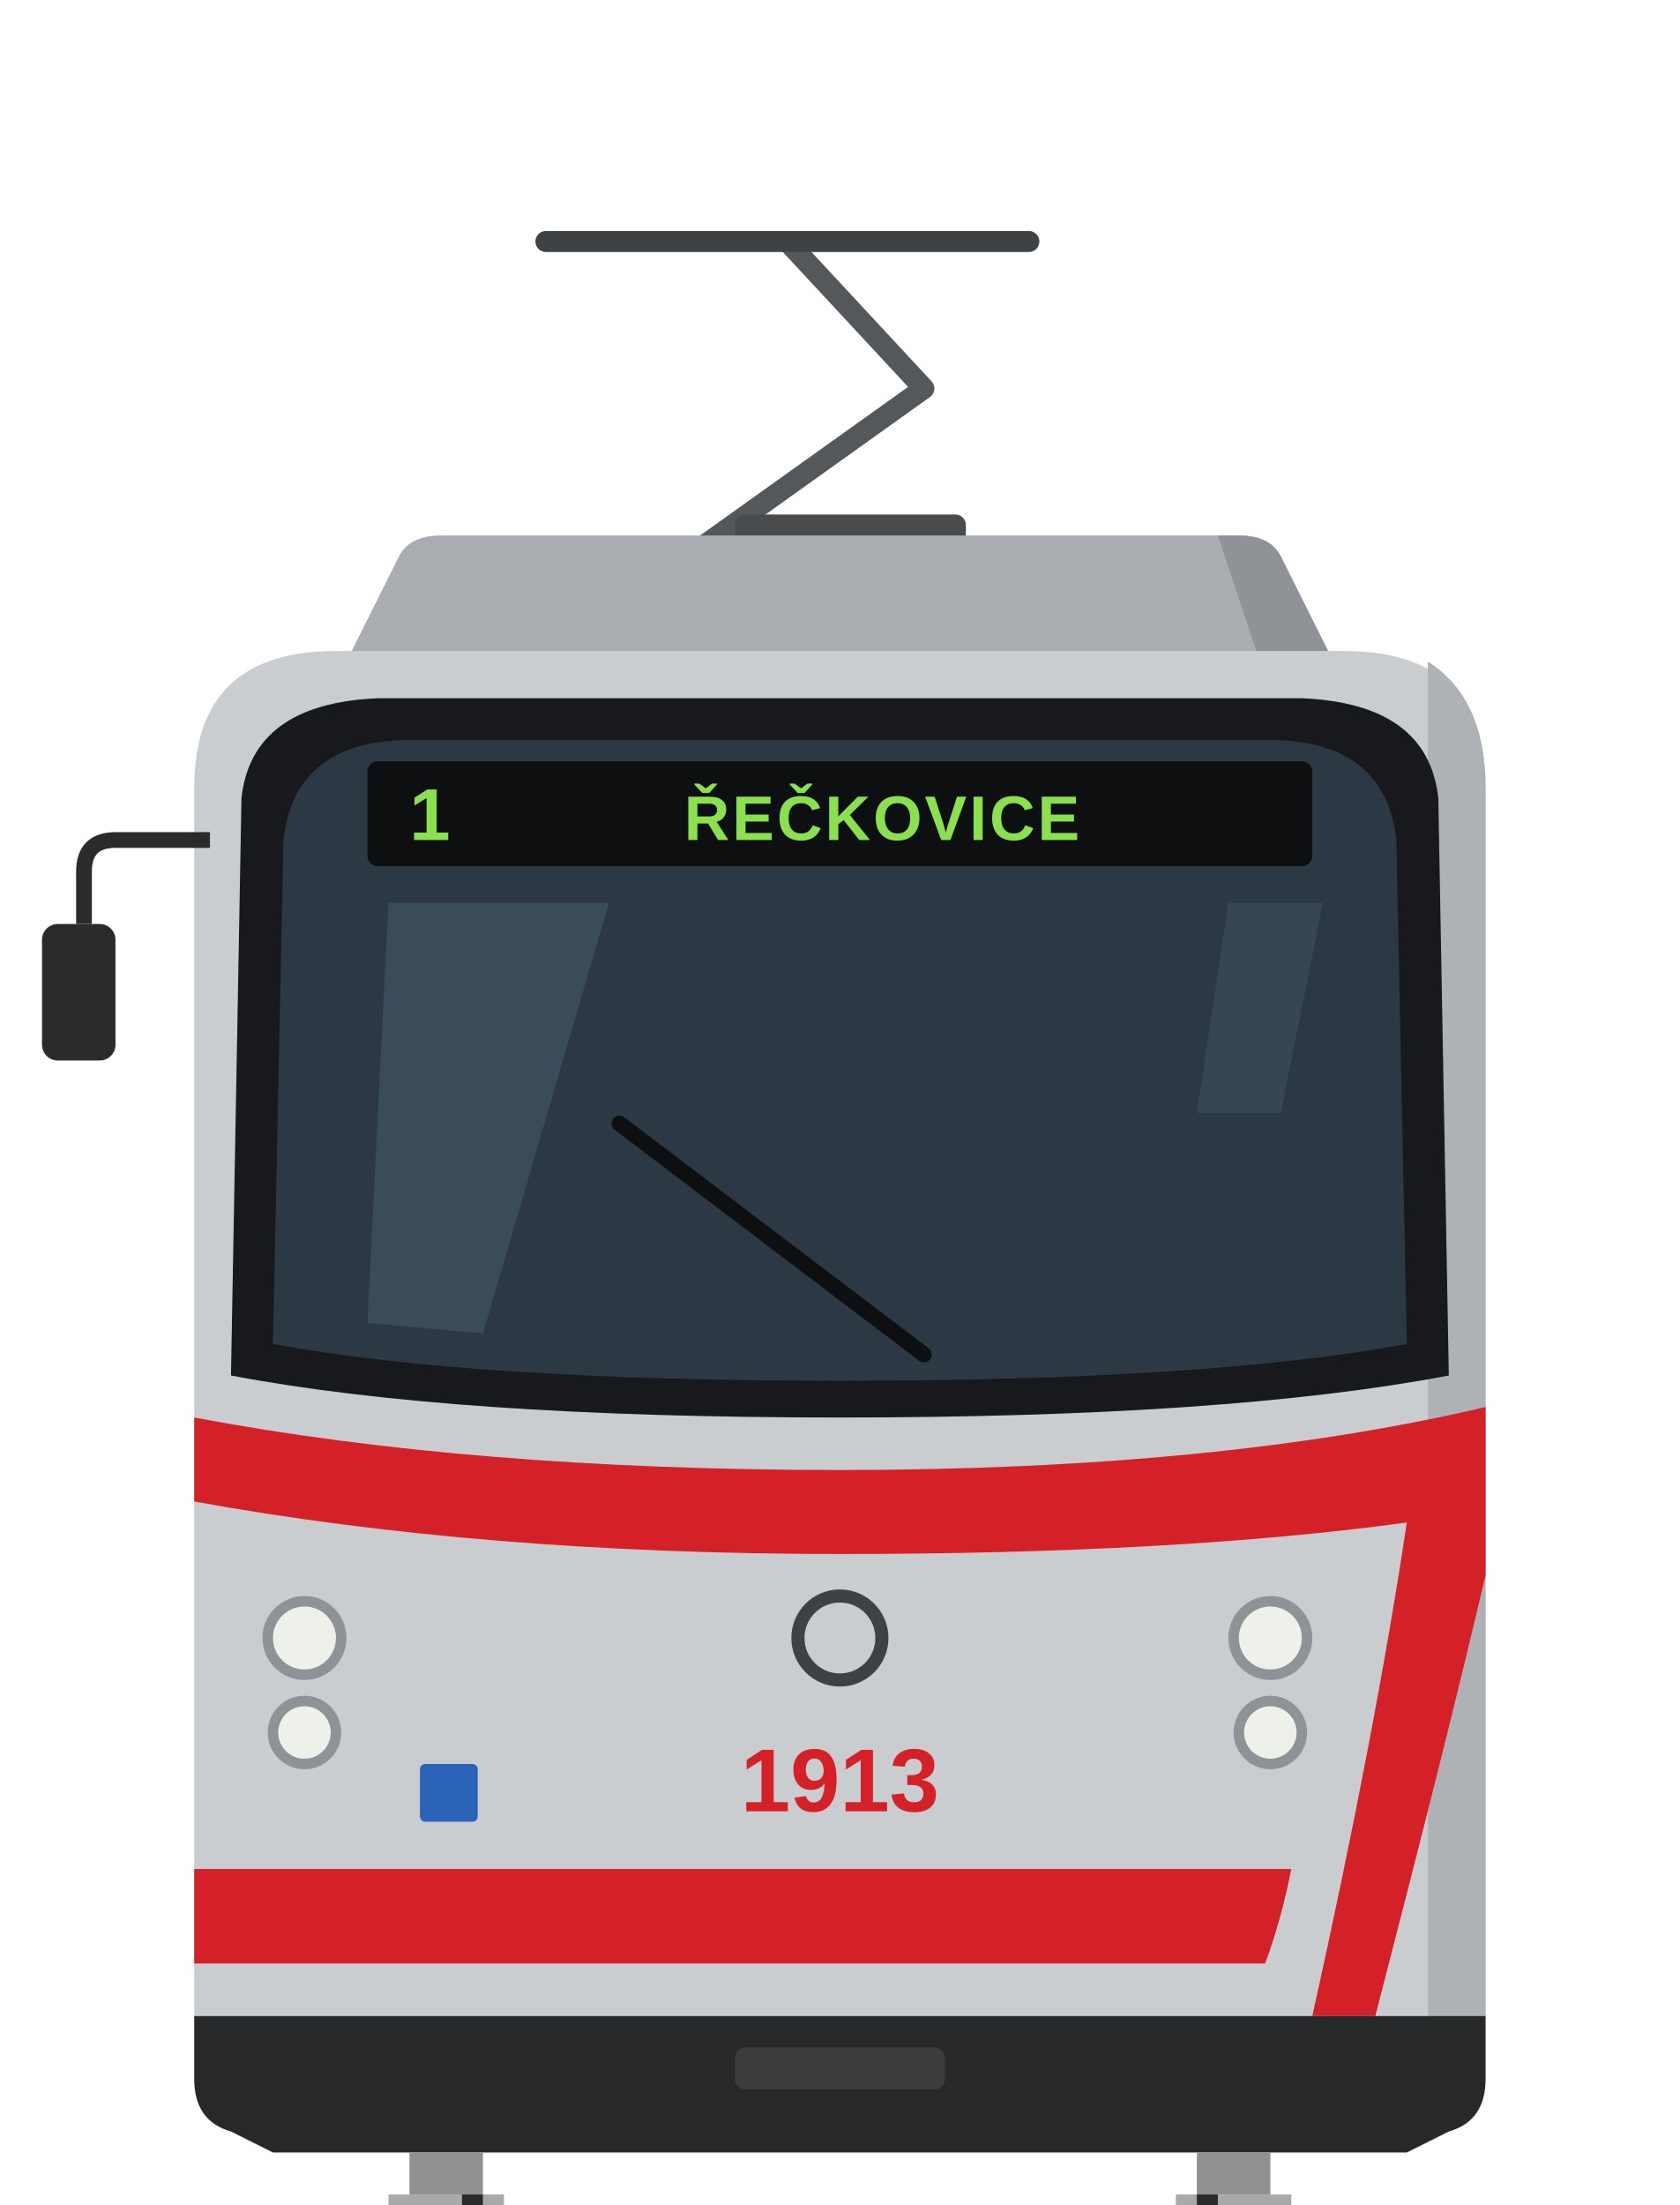
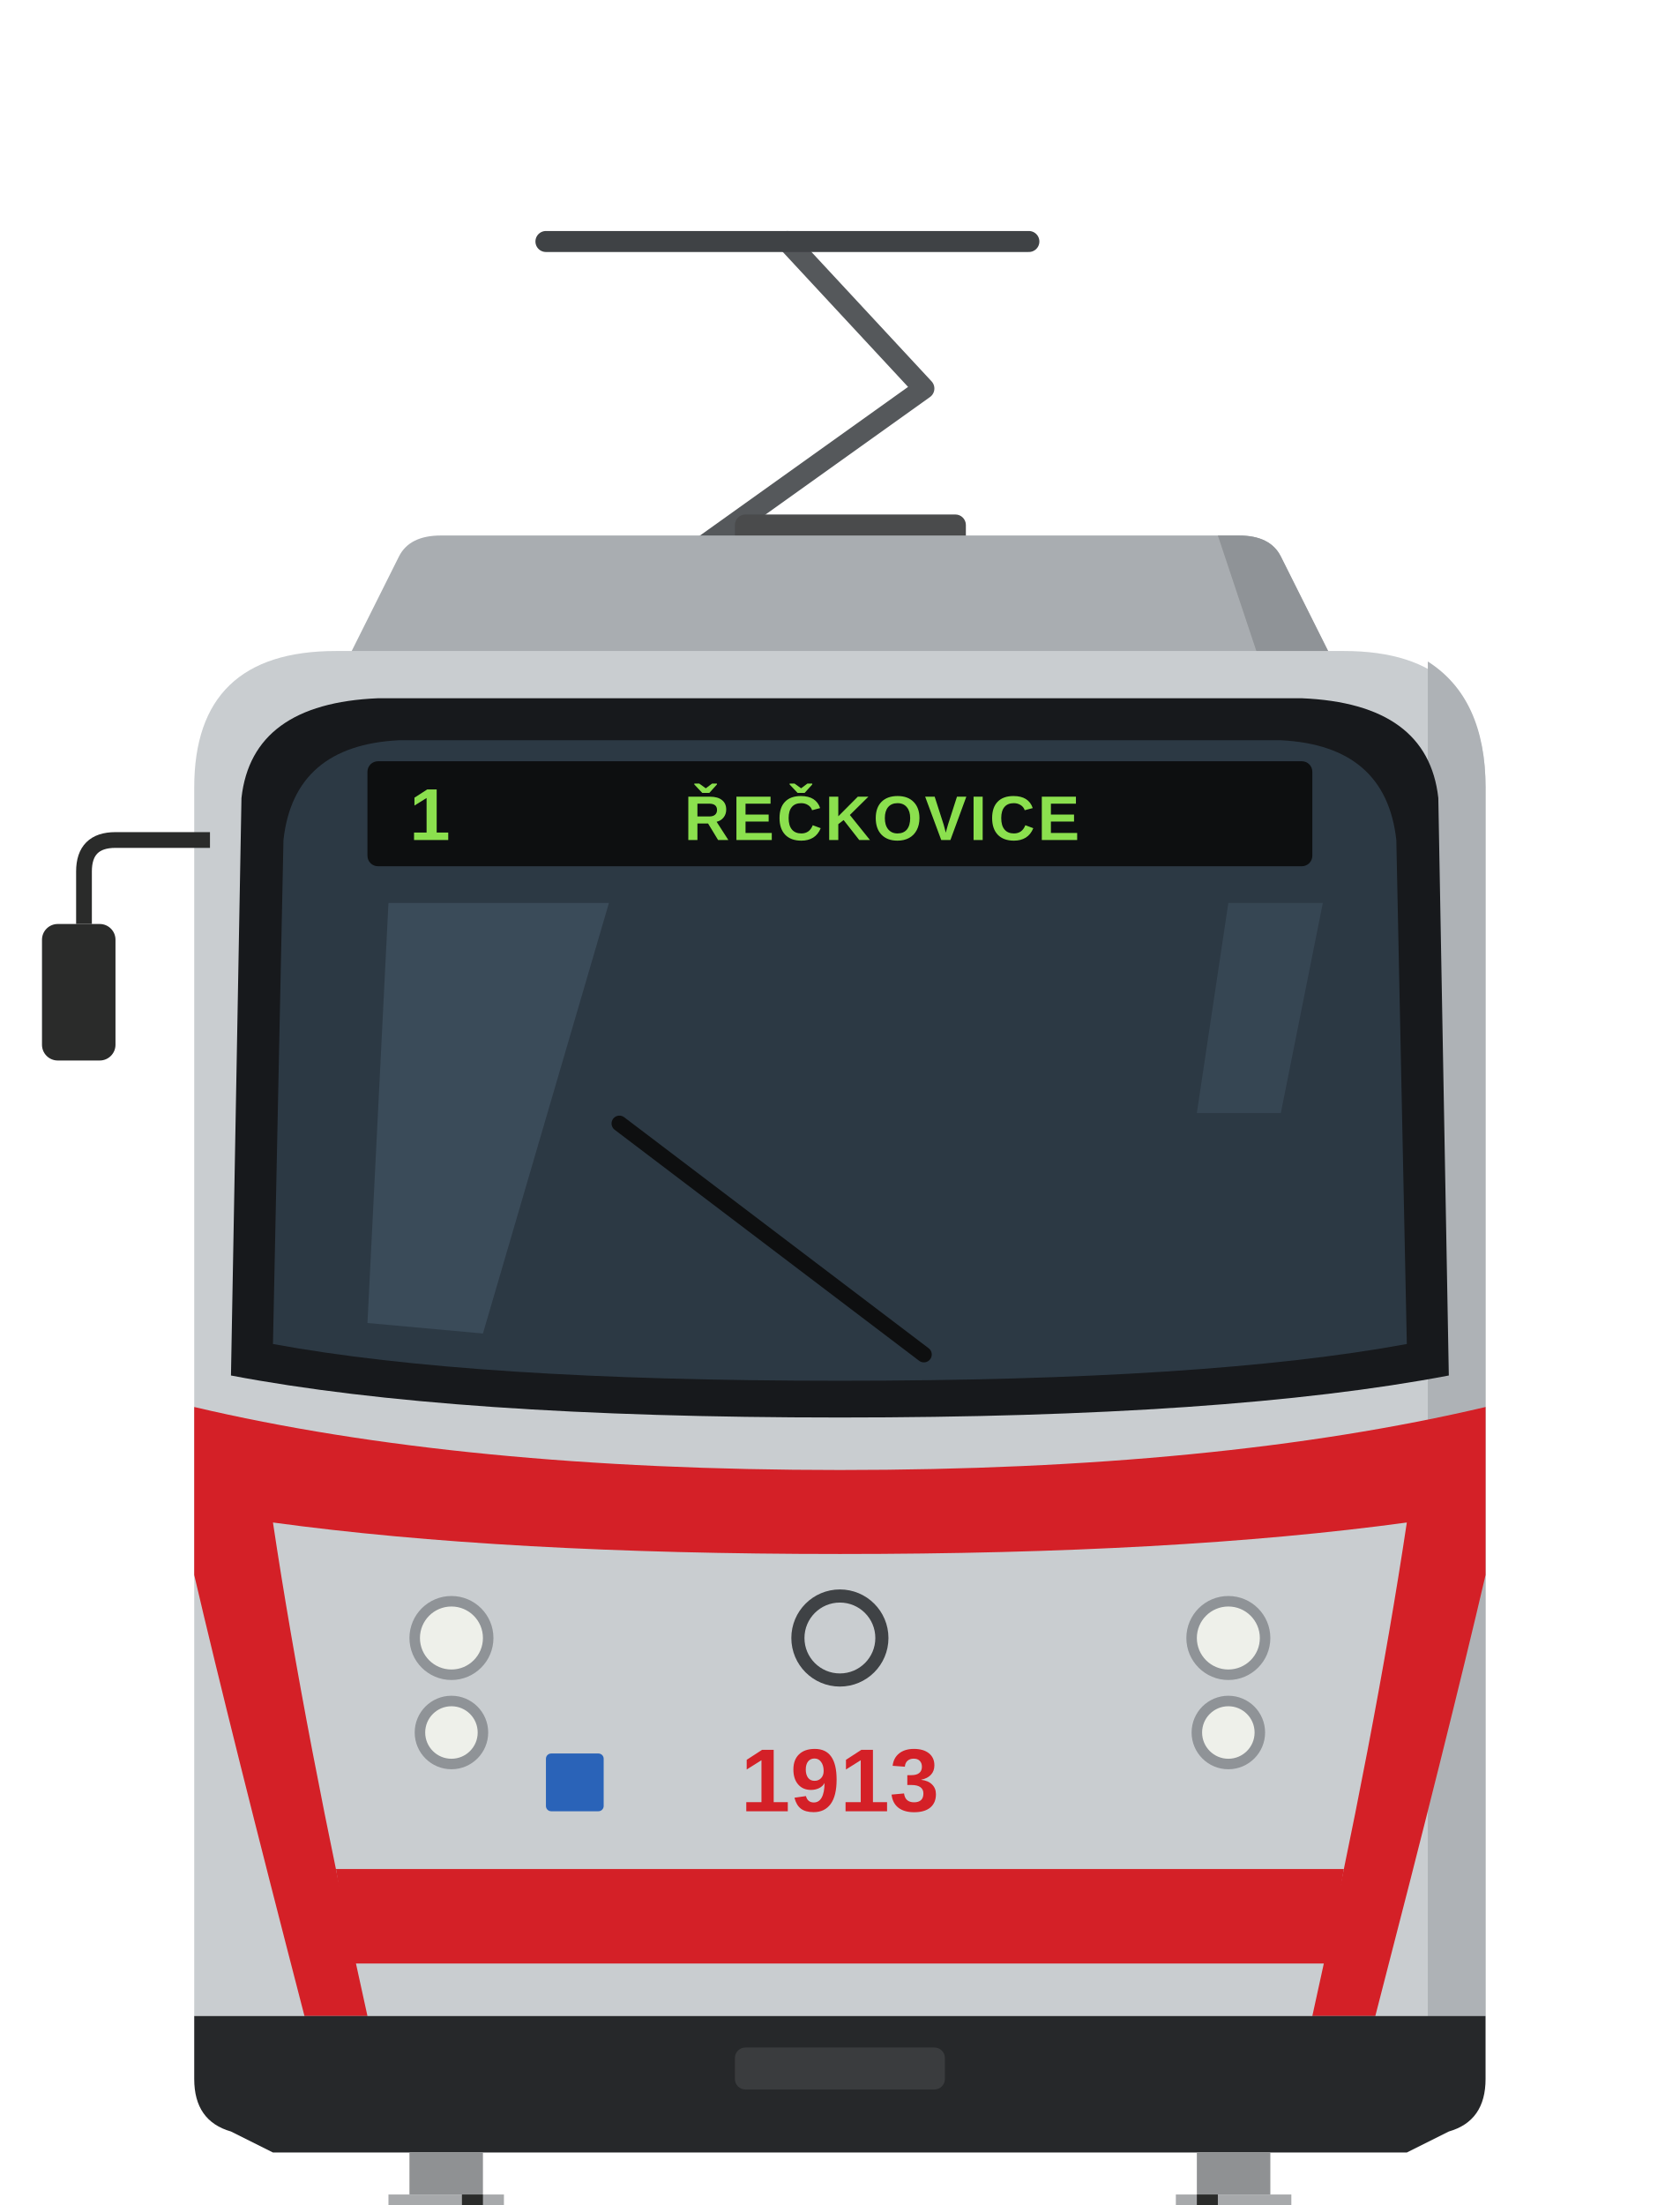
<svg xmlns="http://www.w3.org/2000/svg" viewBox="0 0 320 420">
  <g stroke="#55585b" stroke-width="4" fill="none" stroke-linecap="round" stroke-linejoin="round">
    <path d="M134 104 L176 74 L150 46" />
  </g>
  <path d="M104 46 H196" stroke="#3f4245" stroke-width="4" stroke-linecap="round" />
  <rect x="140" y="98" width="44" height="8" rx="2" fill="#4a4b4c" />
  <path d="M66 126 L76 106 Q78 102 84 102 H236 Q242 102 244 106 L254 126 Z" fill="#a9adb1" />
  <path d="M232 102 H236 Q242 102 244 106 L254 126 H240 Z" fill="#8f9397" />
  <path d="M37 384 V150 Q37 124 64 124 H256 Q283 124 283 150 V384 Z" fill="#c9cdd0" />
  <path d="M272 126 Q283 133 283 150 V384 H272 Z" fill="#aeb2b6" />
  <path d="M46 152 Q48 134 72 133 H248 Q272 134 274 152 L276 262 Q234 270 160 270 Q86 270 44 262 Z" fill="#17191c" />
  <path d="M54 160 Q56 142 76 141 H244 Q264 142 266 160 L268 256 Q230 263 160 263 Q90 263 52 256 Z" fill="#2c3944" />
  <rect x="70" y="145" width="180" height="20" rx="2" fill="#0d0f10" />
  <g font-family="Arial, sans-serif" font-weight="bold" fill="#8be04e">
    <text x="78" y="160" font-size="14">1</text>
    <text x="168" y="160" font-size="12" text-anchor="middle" letter-spacing=".5">ŘEČKOVICE</text>
  </g>
  <path d="M74 172 L116 172 L92 254 L70 252 Z" fill="#46596a" opacity=".55" />
  <path d="M234 172 L252 172 L244 212 L228 212 Z" fill="#46596a" opacity=".4" />
  <path d="M176 258 L118 214" stroke="#0e0f10" stroke-width="3" stroke-linecap="round" />
-   <path d="M37 270 Q90 280 160 280 Q232 280 283 268 V300 Q276 330 262 384 H250 Q262 330 268 290 Q224 296 160 296 Q92 296 37 286 Z" fill="#d42027" />
-   <circle cx="58" cy="312" r="7" fill="#eef0ea" stroke="#8f9397" stroke-width="2" />
-   <circle cx="58" cy="330" r="6" fill="#eef0ea" stroke="#8f9397" stroke-width="2" />
-   <circle cx="242" cy="312" r="7" fill="#eef0ea" stroke="#8f9397" stroke-width="2" />
-   <circle cx="242" cy="330" r="6" fill="#eef0ea" stroke="#8f9397" stroke-width="2" />
+   <path d="M37 268 Q88 280 160 280 Q232 280 283 268 V300 Q276 330 262 384 H250 Q262 330 268 290 Q224 296 160 296 Q96 296 52 290 Q58 330 70 384 H58 Q44 330 37 300 Z" fill="#d42027" />
+   <circle cx="86" cy="312" r="7" fill="#eef0ea" stroke="#8f9397" stroke-width="2" />
+   <circle cx="86" cy="330" r="6" fill="#eef0ea" stroke="#8f9397" stroke-width="2" />
+   <circle cx="234" cy="312" r="7" fill="#eef0ea" stroke="#8f9397" stroke-width="2" />
+   <circle cx="234" cy="330" r="6" fill="#eef0ea" stroke="#8f9397" stroke-width="2" />
  <circle cx="160" cy="312" r="8" fill="none" stroke="#3f4245" stroke-width="2.5" />
  <text x="160" y="345" text-anchor="middle" font-family="Arial, sans-serif" font-size="17" font-weight="bold" fill="#d42027">1913</text>
-   <rect x="80" y="336" width="11" height="11" rx="1" fill="#2a63b8" />
-   <path d="M37 356 H246 Q244 366 241 374 H37 Z" fill="#d42027" />
+   <rect x="104" y="334" width="11" height="11" rx="1" fill="#2a63b8" />
+   <path d="M64 356 H256 L253 374 H67 Z" fill="#d42027" />
  <path d="M40 160 H22 Q16 160 16 166 V176" stroke="#2a2b2a" stroke-width="3" fill="none" />
  <rect x="8" y="176" width="14" height="26" rx="3" fill="#2a2b2a" />
  <path d="M37 384 H283 V396 Q283 404 276 406 L268 410 H52 L44 406 Q37 404 37 396 Z" fill="#26282a" />
  <rect x="140" y="390" width="40" height="8" rx="2" fill="#3a3c3e" />
  <rect x="78" y="410" width="14" height="8" fill="#8f9193" />
  <rect x="228" y="410" width="14" height="8" fill="#8f9193" />
  <rect x="74" y="418" width="22" height="2" fill="#a7a9ab" />
  <rect x="88" y="418" width="4" height="2" fill="#2a2b2a" />
  <rect x="224" y="418" width="22" height="2" fill="#a7a9ab" />
  <rect x="228" y="418" width="4" height="2" fill="#2a2b2a" />
</svg>
